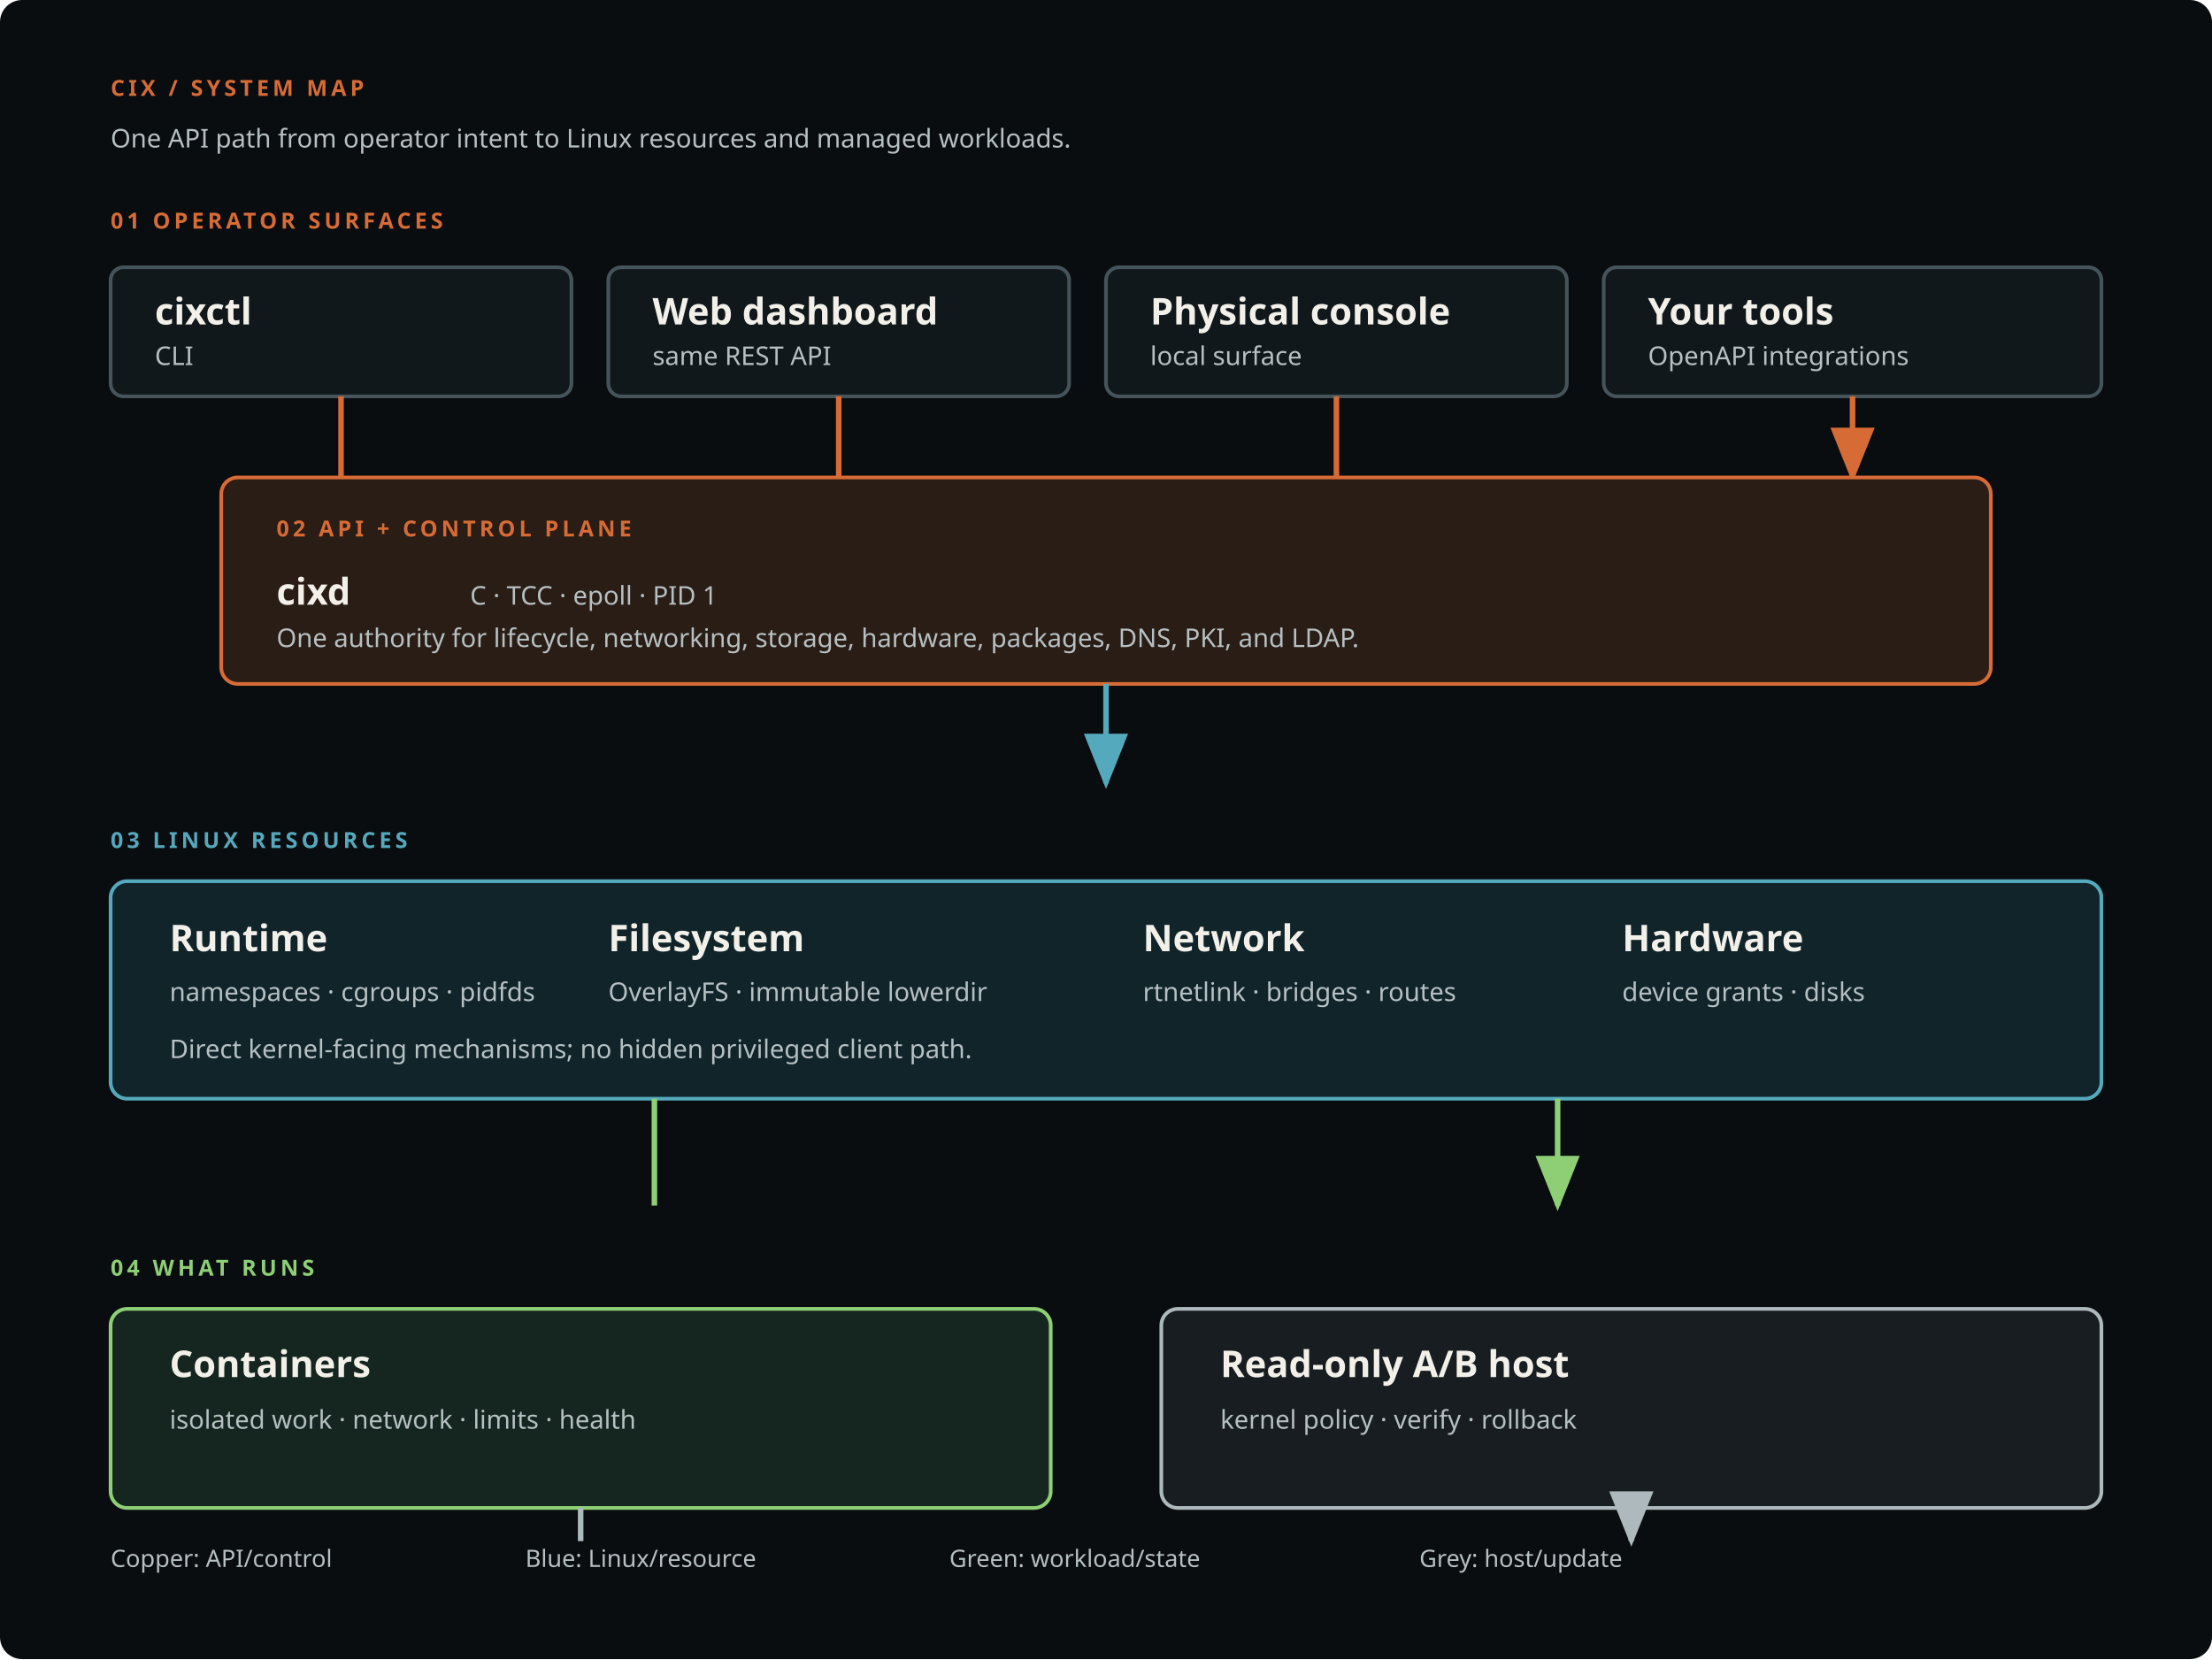
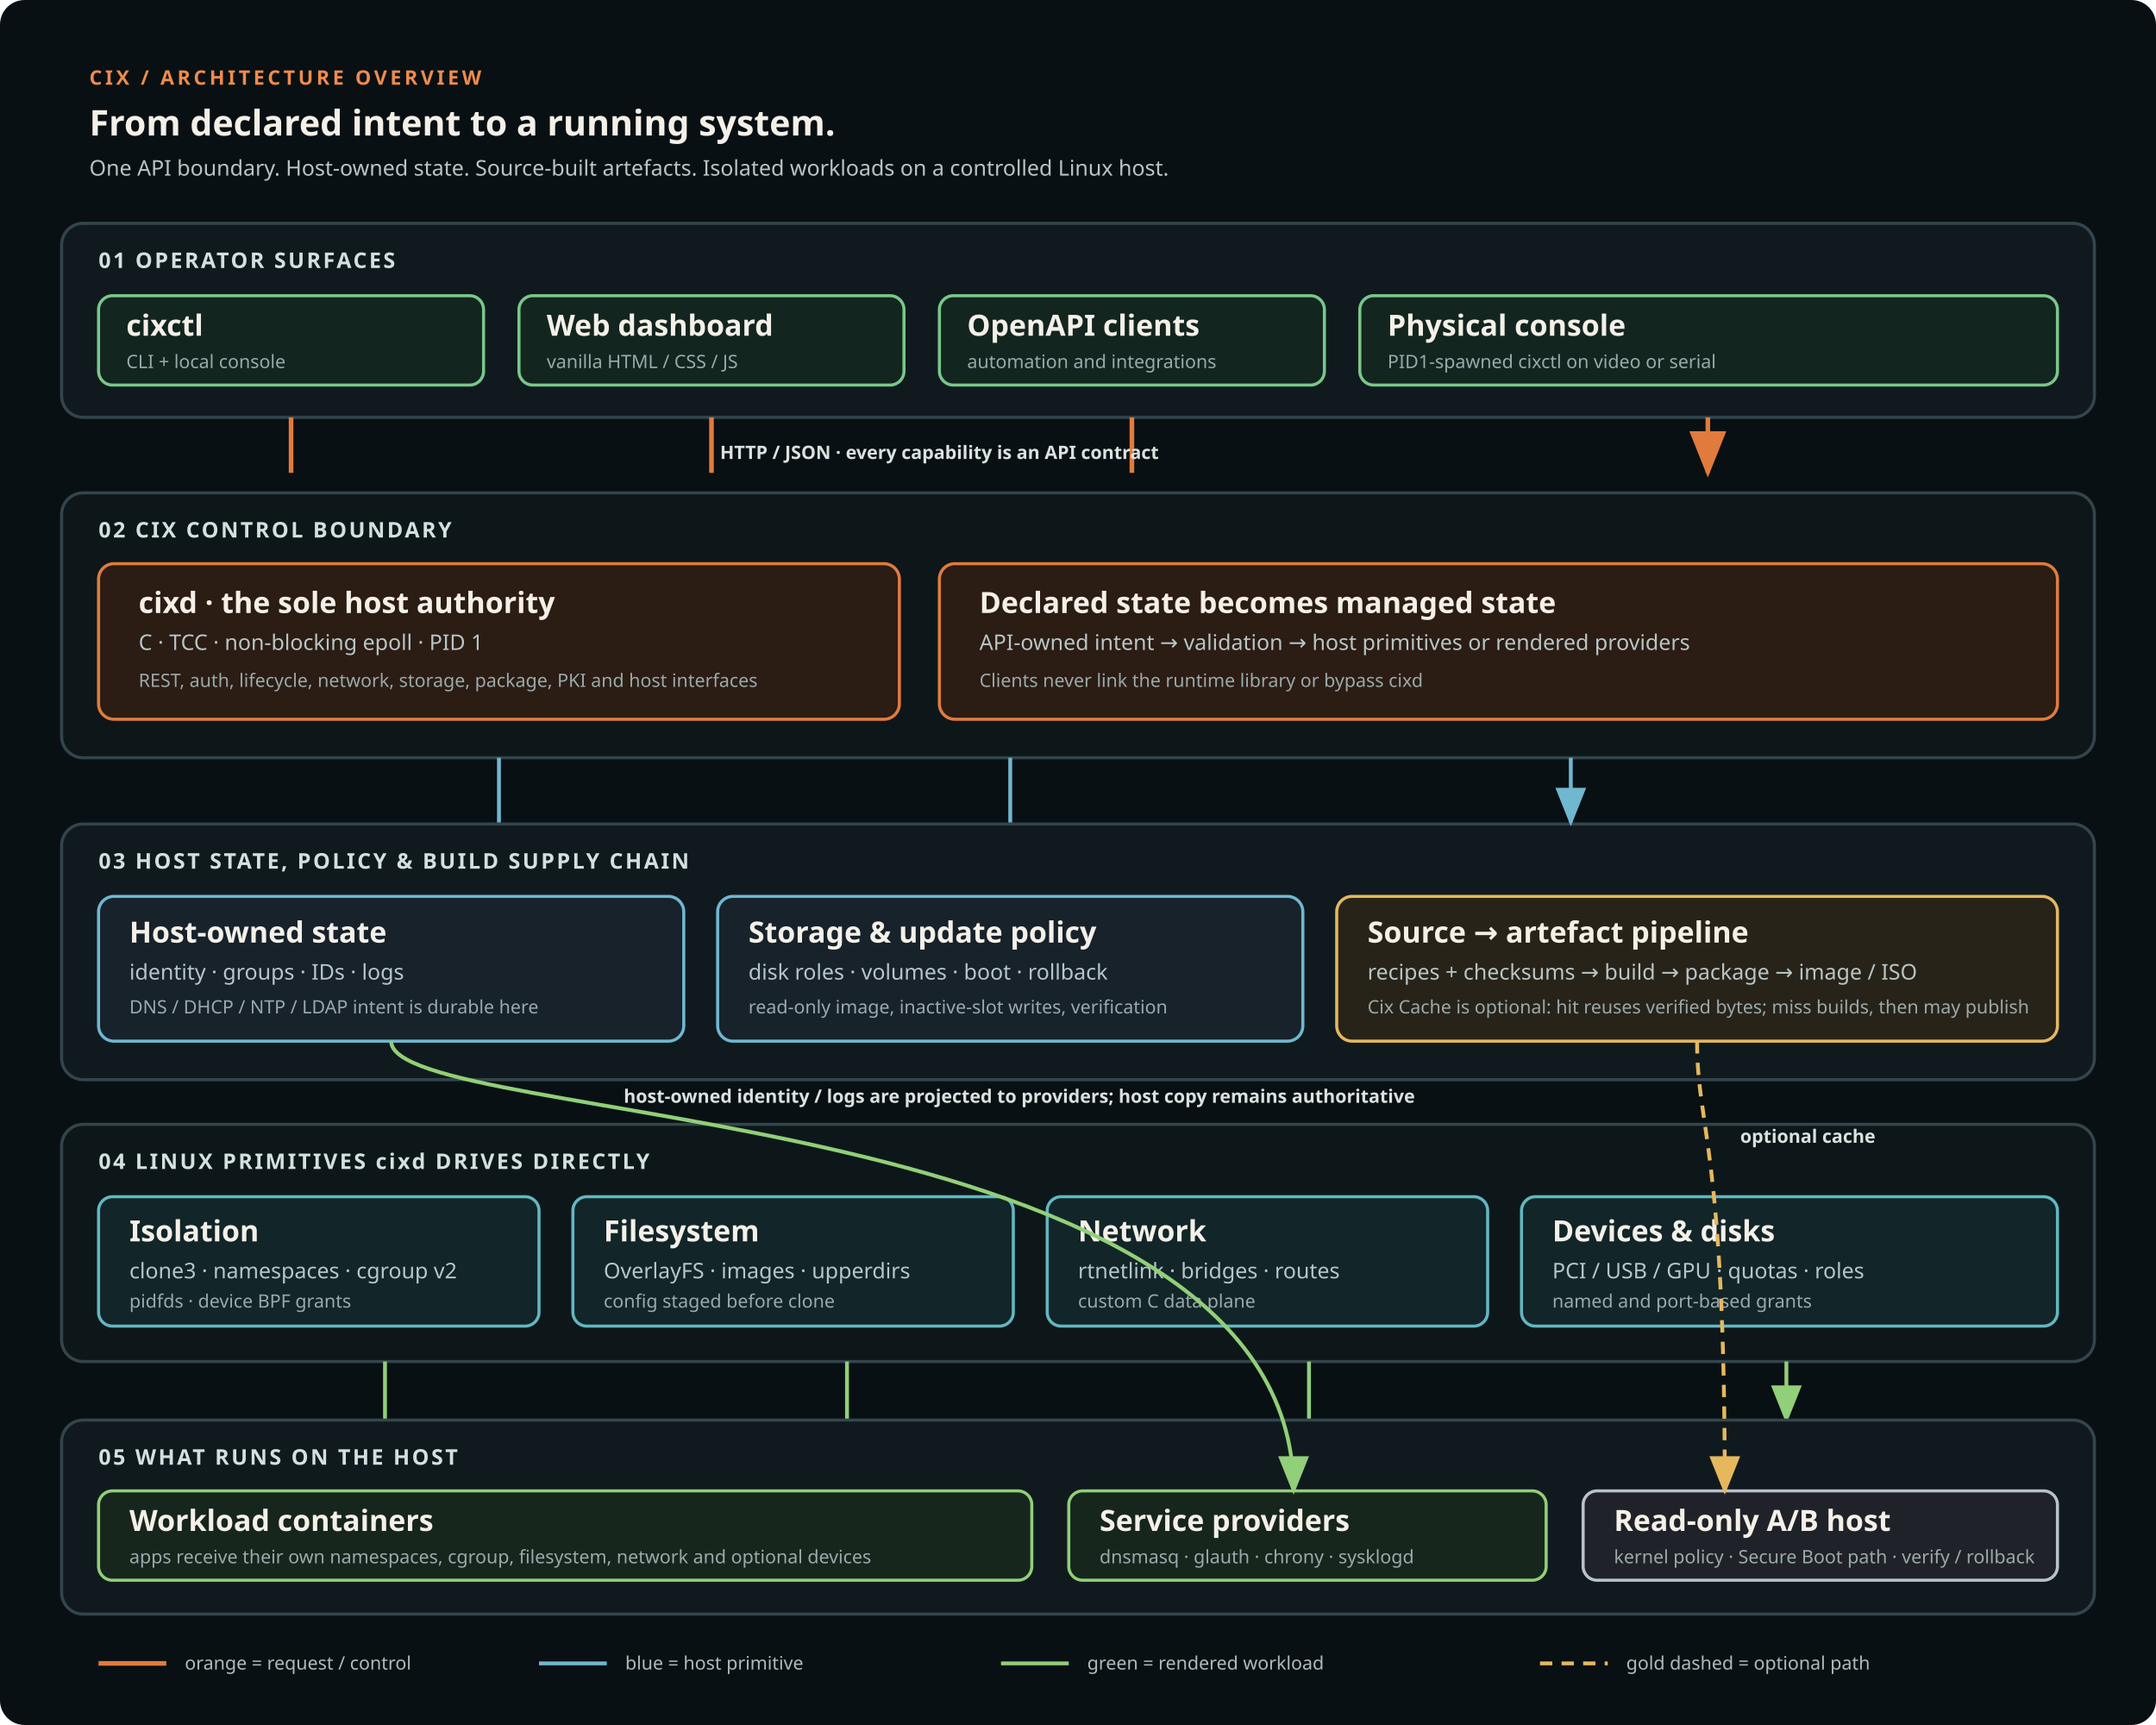
- <svg xmlns="http://www.w3.org/2000/svg" viewBox="0 0 1200 900" role="img" aria-labelledby="title desc">
+ <svg xmlns="http://www.w3.org/2000/svg" viewBox="0 0 1400 1120" role="img" aria-labelledby="title desc">
  <style>
- .bg{fill:#0a0d0f}.surface{fill:#11181b;stroke:#45535a}.control{fill:#2a1d16;stroke:#d76b35}.linux{fill:#10242a;stroke:#55a9bd}.work{fill:#15251f;stroke:#8ecf76}.host{fill:#171d20;stroke:#aeb9bd}.surface,.control,.linux,.work,.host{stroke-width:2}.cardtext{fill:#f2f0e9;font:600 20px system-ui,sans-serif;stroke:none}.small{fill:#b6c0c2;font:400 14px system-ui,sans-serif;stroke:none}.section{fill:#d76b35;font:700 12px system-ui,sans-serif;letter-spacing:2px;stroke:none}.line{fill:none;stroke-width:3}.a{stroke:#d76b35}.b{stroke:#55a9bd}.c{stroke:#8ecf76}.d{stroke:#aeb9bd}.legend{fill:#b6c0c2;font:400 13px system-ui,sans-serif;stroke:none}
- </style>
+     .bg{fill:#091013}.band{fill:#101a1e;stroke:#33454c;stroke-width:2}.band2{fill:#0d171a;stroke:#33454c;stroke-width:2}.card{stroke-width:2}.client{fill:#13251f;stroke:#79c78a}.api{fill:#2b1c14;stroke:#e17b3d}.state{fill:#17222b;stroke:#70b7d0}.runtime{fill:#122529;stroke:#62b7c1}.work{fill:#17261d;stroke:#91cf78}.host{fill:#202229;stroke:#bbc0cb}.cache{fill:#282319;stroke:#e5b85d}.h{fill:#f4f0e8;font:700 23px system-ui,sans-serif;stroke:none}.kicker{fill:#ef8b4a;font:700 13px system-ui,sans-serif;letter-spacing:2px;stroke:none}.bandtitle{fill:#d4e0df;font:700 14px system-ui,sans-serif;letter-spacing:1.4px;stroke:none}.title{fill:#f4f0e8;font:700 19px system-ui,sans-serif;stroke:none}.body{fill:#b8c5c6;font:400 14px system-ui,sans-serif;stroke:none}.tiny{fill:#9aa9aa;font:400 12px system-ui,sans-serif;stroke:none}.label{fill:#f4f0e8;font:700 13px system-ui,sans-serif;stroke:none}.flow{fill:none;stroke:#e17b3d;stroke-width:3}.controlflow{fill:none;stroke:#70b7d0;stroke-width:2.5}.project{fill:none;stroke:#91cf78;stroke-width:2.5}.optional{fill:none;stroke:#e5b85d;stroke-width:2.5;stroke-dasharray:8 6}.lineLabel{fill:#d9e2df;font:600 12px system-ui,sans-serif;stroke:none}.legend{fill:#aebbbb;font:400 12px system-ui,sans-serif;stroke:none}
+   </style>
  <defs>
-     <marker id="a" markerWidth="10" markerHeight="8" refX="9" refY="4" orient="auto">
-       <path d="M0 0 10 4 0 8z" fill="#d76b35" />
+     <marker id="arrow-orange" markerWidth="10" markerHeight="8" refX="9" refY="4" orient="auto">
+       <path d="M0 0 10 4 0 8z" fill="#e17b3d" />
    </marker>
-     <marker id="b" markerWidth="10" markerHeight="8" refX="9" refY="4" orient="auto">
-       <path d="M0 0 10 4 0 8z" fill="#55a9bd" />
+     <marker id="arrow-blue" markerWidth="10" markerHeight="8" refX="9" refY="4" orient="auto">
+       <path d="M0 0 10 4 0 8z" fill="#70b7d0" />
    </marker>
-     <marker id="c" markerWidth="10" markerHeight="8" refX="9" refY="4" orient="auto">
-       <path d="M0 0 10 4 0 8z" fill="#8ecf76" />
+     <marker id="arrow-green" markerWidth="10" markerHeight="8" refX="9" refY="4" orient="auto">
+       <path d="M0 0 10 4 0 8z" fill="#91cf78" />
    </marker>
-     <marker id="d" markerWidth="10" markerHeight="8" refX="9" refY="4" orient="auto">
-       <path d="M0 0 10 4 0 8z" fill="#aeb9bd" />
+     <marker id="arrow-gold" markerWidth="10" markerHeight="8" refX="9" refY="4" orient="auto">
+       <path d="M0 0 10 4 0 8z" fill="#e5b85d" />
    </marker>
  </defs>
-   <rect class="bg" width="1200" height="900" rx="12" />
-   <text x="60" y="52" class="section">CIX / SYSTEM MAP</text>
-   <text x="60" y="80" class="small">One API path from operator intent to Linux resources and managed workloads.</text>
-   <text x="60" y="124" class="section">01  OPERATOR SURFACES</text>
-   <rect class="surface" x="60" y="145" width="250" height="70" rx="7" />
-   <text class="cardtext" x="84" y="176">cixctl</text>
-   <text class="small" x="84" y="198">CLI</text>
-   <rect class="surface" x="330" y="145" width="250" height="70" rx="7" />
-   <text class="cardtext" x="354" y="176">Web dashboard</text>
-   <text class="small" x="354" y="198">same REST API</text>
-   <rect class="surface" x="600" y="145" width="250" height="70" rx="7" />
-   <text class="cardtext" x="624" y="176">Physical console</text>
-   <text class="small" x="624" y="198">local surface</text>
-   <rect class="surface" x="870" y="145" width="270" height="70" rx="7" />
-   <text class="cardtext" x="894" y="176">Your tools</text>
-   <text class="small" x="894" y="198">OpenAPI integrations</text>
-   <path class="line a" d="M185 215v44 M455 215v44 M725 215v44 M1005 215v44" marker-end="url(#a)" />
-   <rect class="control" x="120" y="259" width="960" height="112" rx="9" />
-   <text x="150" y="291" class="section">02  API + CONTROL PLANE</text>
-   <text x="150" y="328" class="cardtext">cixd</text>
-   <text x="255" y="328" class="small">C · TCC · epoll · PID 1</text>
-   <text x="150" y="351" class="small">One authority for lifecycle, networking, storage, hardware, packages, DNS, PKI, and LDAP.</text>
-   <path class="line b" d="M600 371v54" marker-end="url(#b)" />
-   <text x="60" y="460" class="section" style="fill:#55a9bd">03  LINUX RESOURCES</text>
-   <rect class="linux" x="60" y="478" width="1080" height="118" rx="9" />
-   <text x="92" y="516" class="cardtext">Runtime</text>
-   <text x="92" y="543" class="small">namespaces · cgroups · pidfds</text>
-   <text x="330" y="516" class="cardtext">Filesystem</text>
-   <text x="330" y="543" class="small">OverlayFS · immutable lowerdir</text>
-   <text x="620" y="516" class="cardtext">Network</text>
-   <text x="620" y="543" class="small">rtnetlink · bridges · routes</text>
-   <text x="880" y="516" class="cardtext">Hardware</text>
-   <text x="880" y="543" class="small">device grants · disks</text>
-   <text x="92" y="574" class="small">Direct kernel-facing mechanisms; no hidden privileged client path.</text>
-   <path class="line c" d="M355 596v58 M845 596v58" marker-end="url(#c)" />
-   <text x="60" y="692" class="section" style="fill:#8ecf76">04  WHAT RUNS</text>
-   <rect class="work" x="60" y="710" width="510" height="108" rx="9" />
-   <text x="92" y="747" class="cardtext">Containers</text>
-   <text x="92" y="775" class="small">isolated work · network · limits · health</text>
-   <rect class="host" x="630" y="710" width="510" height="108" rx="9" />
-   <text x="662" y="747" class="cardtext">Read-only A/B host</text>
-   <text x="662" y="775" class="small">kernel policy · verify · rollback</text>
-   <path class="line d" d="M315 818v18 M885 818v18" marker-end="url(#d)" />
-   <text x="60" y="850" class="legend">Copper: API/control</text>
-   <text x="285" y="850" class="legend">Blue: Linux/resource</text>
-   <text x="515" y="850" class="legend">Green: workload/state</text>
-   <text x="770" y="850" class="legend">Grey: host/update</text>
+   <rect class="bg" width="1400" height="1120" rx="16" />
+   <text x="58" y="55" class="kicker">CIX / ARCHITECTURE OVERVIEW</text>
+   <text x="58" y="88" class="h">From declared intent to a running system.</text>
+   <text x="58" y="114" class="body">One API boundary. Host-owned state. Source-built artefacts. Isolated workloads on a controlled Linux host.</text>
+   <rect class="band" x="40" y="145" width="1320" height="126" rx="14" />
+   <text x="64" y="174" class="bandtitle">01  OPERATOR SURFACES</text>
+   <rect class="card client" x="64" y="192" width="250" height="58" rx="9" />
+   <text x="82" y="218" class="title">cixctl</text>
+   <text x="82" y="239" class="tiny">CLI + local console</text>
+   <rect class="card client" x="337" y="192" width="250" height="58" rx="9" />
+   <text x="355" y="218" class="title">Web dashboard</text>
+   <text x="355" y="239" class="tiny">vanilla HTML / CSS / JS</text>
+   <rect class="card client" x="610" y="192" width="250" height="58" rx="9" />
+   <text x="628" y="218" class="title">OpenAPI clients</text>
+   <text x="628" y="239" class="tiny">automation and integrations</text>
+   <rect class="card client" x="883" y="192" width="453" height="58" rx="9" />
+   <text x="901" y="218" class="title">Physical console</text>
+   <text x="901" y="239" class="tiny">PID1-spawned cixctl on video or serial</text>
+   <path class="flow" d="M189 271v36 M462 271v36 M735 271v36 M1109 271v36" marker-end="url(#arrow-orange)" />
+   <text x="610" y="298" text-anchor="middle" class="lineLabel">HTTP / JSON · every capability is an API contract</text>
+   <rect class="band2" x="40" y="320" width="1320" height="172" rx="14" />
+   <text x="64" y="349" class="bandtitle">02  CIX CONTROL BOUNDARY</text>
+   <rect class="card api" x="64" y="366" width="520" height="101" rx="10" />
+   <text x="90" y="398" class="title">cixd · the sole host authority</text>
+   <text x="90" y="422" class="body">C · TCC · non-blocking epoll · PID 1</text>
+   <text x="90" y="446" class="tiny">REST, auth, lifecycle, network, storage, package, PKI and host interfaces</text>
+   <rect class="card api" x="610" y="366" width="726" height="101" rx="10" />
+   <text x="636" y="398" class="title">Declared state becomes managed state</text>
+   <text x="636" y="422" class="body">API-owned intent → validation → host primitives or rendered providers</text>
+   <text x="636" y="446" class="tiny">Clients never link the runtime library or bypass cixd</text>
+   <rect class="band" x="40" y="535" width="1320" height="166" rx="14" />
+   <text x="64" y="564" class="bandtitle">03  HOST STATE, POLICY &amp; BUILD SUPPLY CHAIN</text>
+   <rect class="card state" x="64" y="582" width="380" height="94" rx="10" />
+   <text x="84" y="612" class="title">Host-owned state</text>
+   <text x="84" y="636" class="body">identity · groups · IDs · logs</text>
+   <text x="84" y="658" class="tiny">DNS / DHCP / NTP / LDAP intent is durable here</text>
+   <rect class="card state" x="466" y="582" width="380" height="94" rx="10" />
+   <text x="486" y="612" class="title">Storage &amp; update policy</text>
+   <text x="486" y="636" class="body">disk roles · volumes · boot · rollback</text>
+   <text x="486" y="658" class="tiny">read-only image, inactive-slot writes, verification</text>
+   <rect class="card cache" x="868" y="582" width="468" height="94" rx="10" />
+   <text x="888" y="612" class="title">Source → artefact pipeline</text>
+   <text x="888" y="636" class="body">recipes + checksums → build → package → image / ISO</text>
+   <text x="888" y="658" class="tiny">Cix Cache is optional: hit reuses verified bytes; miss builds, then may publish</text>
+   <path class="controlflow" d="M324 492v42 M656 492v42 M1020 492v42" marker-end="url(#arrow-blue)" />
+   <rect class="band2" x="40" y="730" width="1320" height="154" rx="14" />
+   <text x="64" y="759" class="bandtitle">04  LINUX PRIMITIVES cixd DRIVES DIRECTLY</text>
+   <rect class="card runtime" x="64" y="777" width="286" height="84" rx="9" />
+   <text x="84" y="806" class="title">Isolation</text>
+   <text x="84" y="830" class="body">clone3 · namespaces · cgroup v2</text>
+   <text x="84" y="849" class="tiny">pidfds · device BPF grants</text>
+   <rect class="card runtime" x="372" y="777" width="286" height="84" rx="9" />
+   <text x="392" y="806" class="title">Filesystem</text>
+   <text x="392" y="830" class="body">OverlayFS · images · upperdirs</text>
+   <text x="392" y="849" class="tiny">config staged before clone</text>
+   <rect class="card runtime" x="680" y="777" width="286" height="84" rx="9" />
+   <text x="700" y="806" class="title">Network</text>
+   <text x="700" y="830" class="body">rtnetlink · bridges · routes</text>
+   <text x="700" y="849" class="tiny">custom C data plane</text>
+   <rect class="card runtime" x="988" y="777" width="348" height="84" rx="9" />
+   <text x="1008" y="806" class="title">Devices &amp; disks</text>
+   <text x="1008" y="830" class="body">PCI / USB / GPU · quotas · roles</text>
+   <text x="1008" y="849" class="tiny">named and port-based grants</text>
+   <path class="project" d="M250 884v38 M550 884v38 M850 884v38 M1160 884v38" marker-end="url(#arrow-green)" />
+   <rect class="band" x="40" y="922" width="1320" height="126" rx="14" />
+   <text x="64" y="951" class="bandtitle">05  WHAT RUNS ON THE HOST</text>
+   <rect class="card work" x="64" y="968" width="606" height="58" rx="9" />
+   <text x="84" y="994" class="title">Workload containers</text>
+   <text x="84" y="1015" class="tiny">apps receive their own namespaces, cgroup, filesystem, network and optional devices</text>
+   <rect class="card work" x="694" y="968" width="310" height="58" rx="9" />
+   <text x="714" y="994" class="title">Service providers</text>
+   <text x="714" y="1015" class="tiny">dnsmasq · glauth · chrony · sysklogd</text>
+   <rect class="card host" x="1028" y="968" width="308" height="58" rx="9" />
+   <text x="1048" y="994" class="title">Read-only A/B host</text>
+   <text x="1048" y="1015" class="tiny">kernel policy · Secure Boot path · verify / rollback</text>
+   <path class="project" d="M254 676 C254 732 840 714 840 968" marker-end="url(#arrow-green)" />
+   <text x="405" y="716" class="lineLabel">host-owned identity / logs are projected to providers; host copy remains authoritative</text>
+   <path class="optional" d="M1102 676 C1102 734 1120 742 1120 968" marker-end="url(#arrow-gold)" />
+   <text x="1130" y="742" class="lineLabel">optional cache</text>
+   <line x1="64" y1="1080" x2="108" y2="1080" class="flow" />
+   <text x="120" y="1084" class="legend">orange = request / control</text>
+   <line x1="350" y1="1080" x2="394" y2="1080" class="controlflow" />
+   <text x="406" y="1084" class="legend">blue = host primitive</text>
+   <line x1="650" y1="1080" x2="694" y2="1080" class="project" />
+   <text x="706" y="1084" class="legend">green = rendered workload</text>
+   <line x1="1000" y1="1080" x2="1044" y2="1080" class="optional" />
+   <text x="1056" y="1084" class="legend">gold dashed = optional path</text>
</svg>
